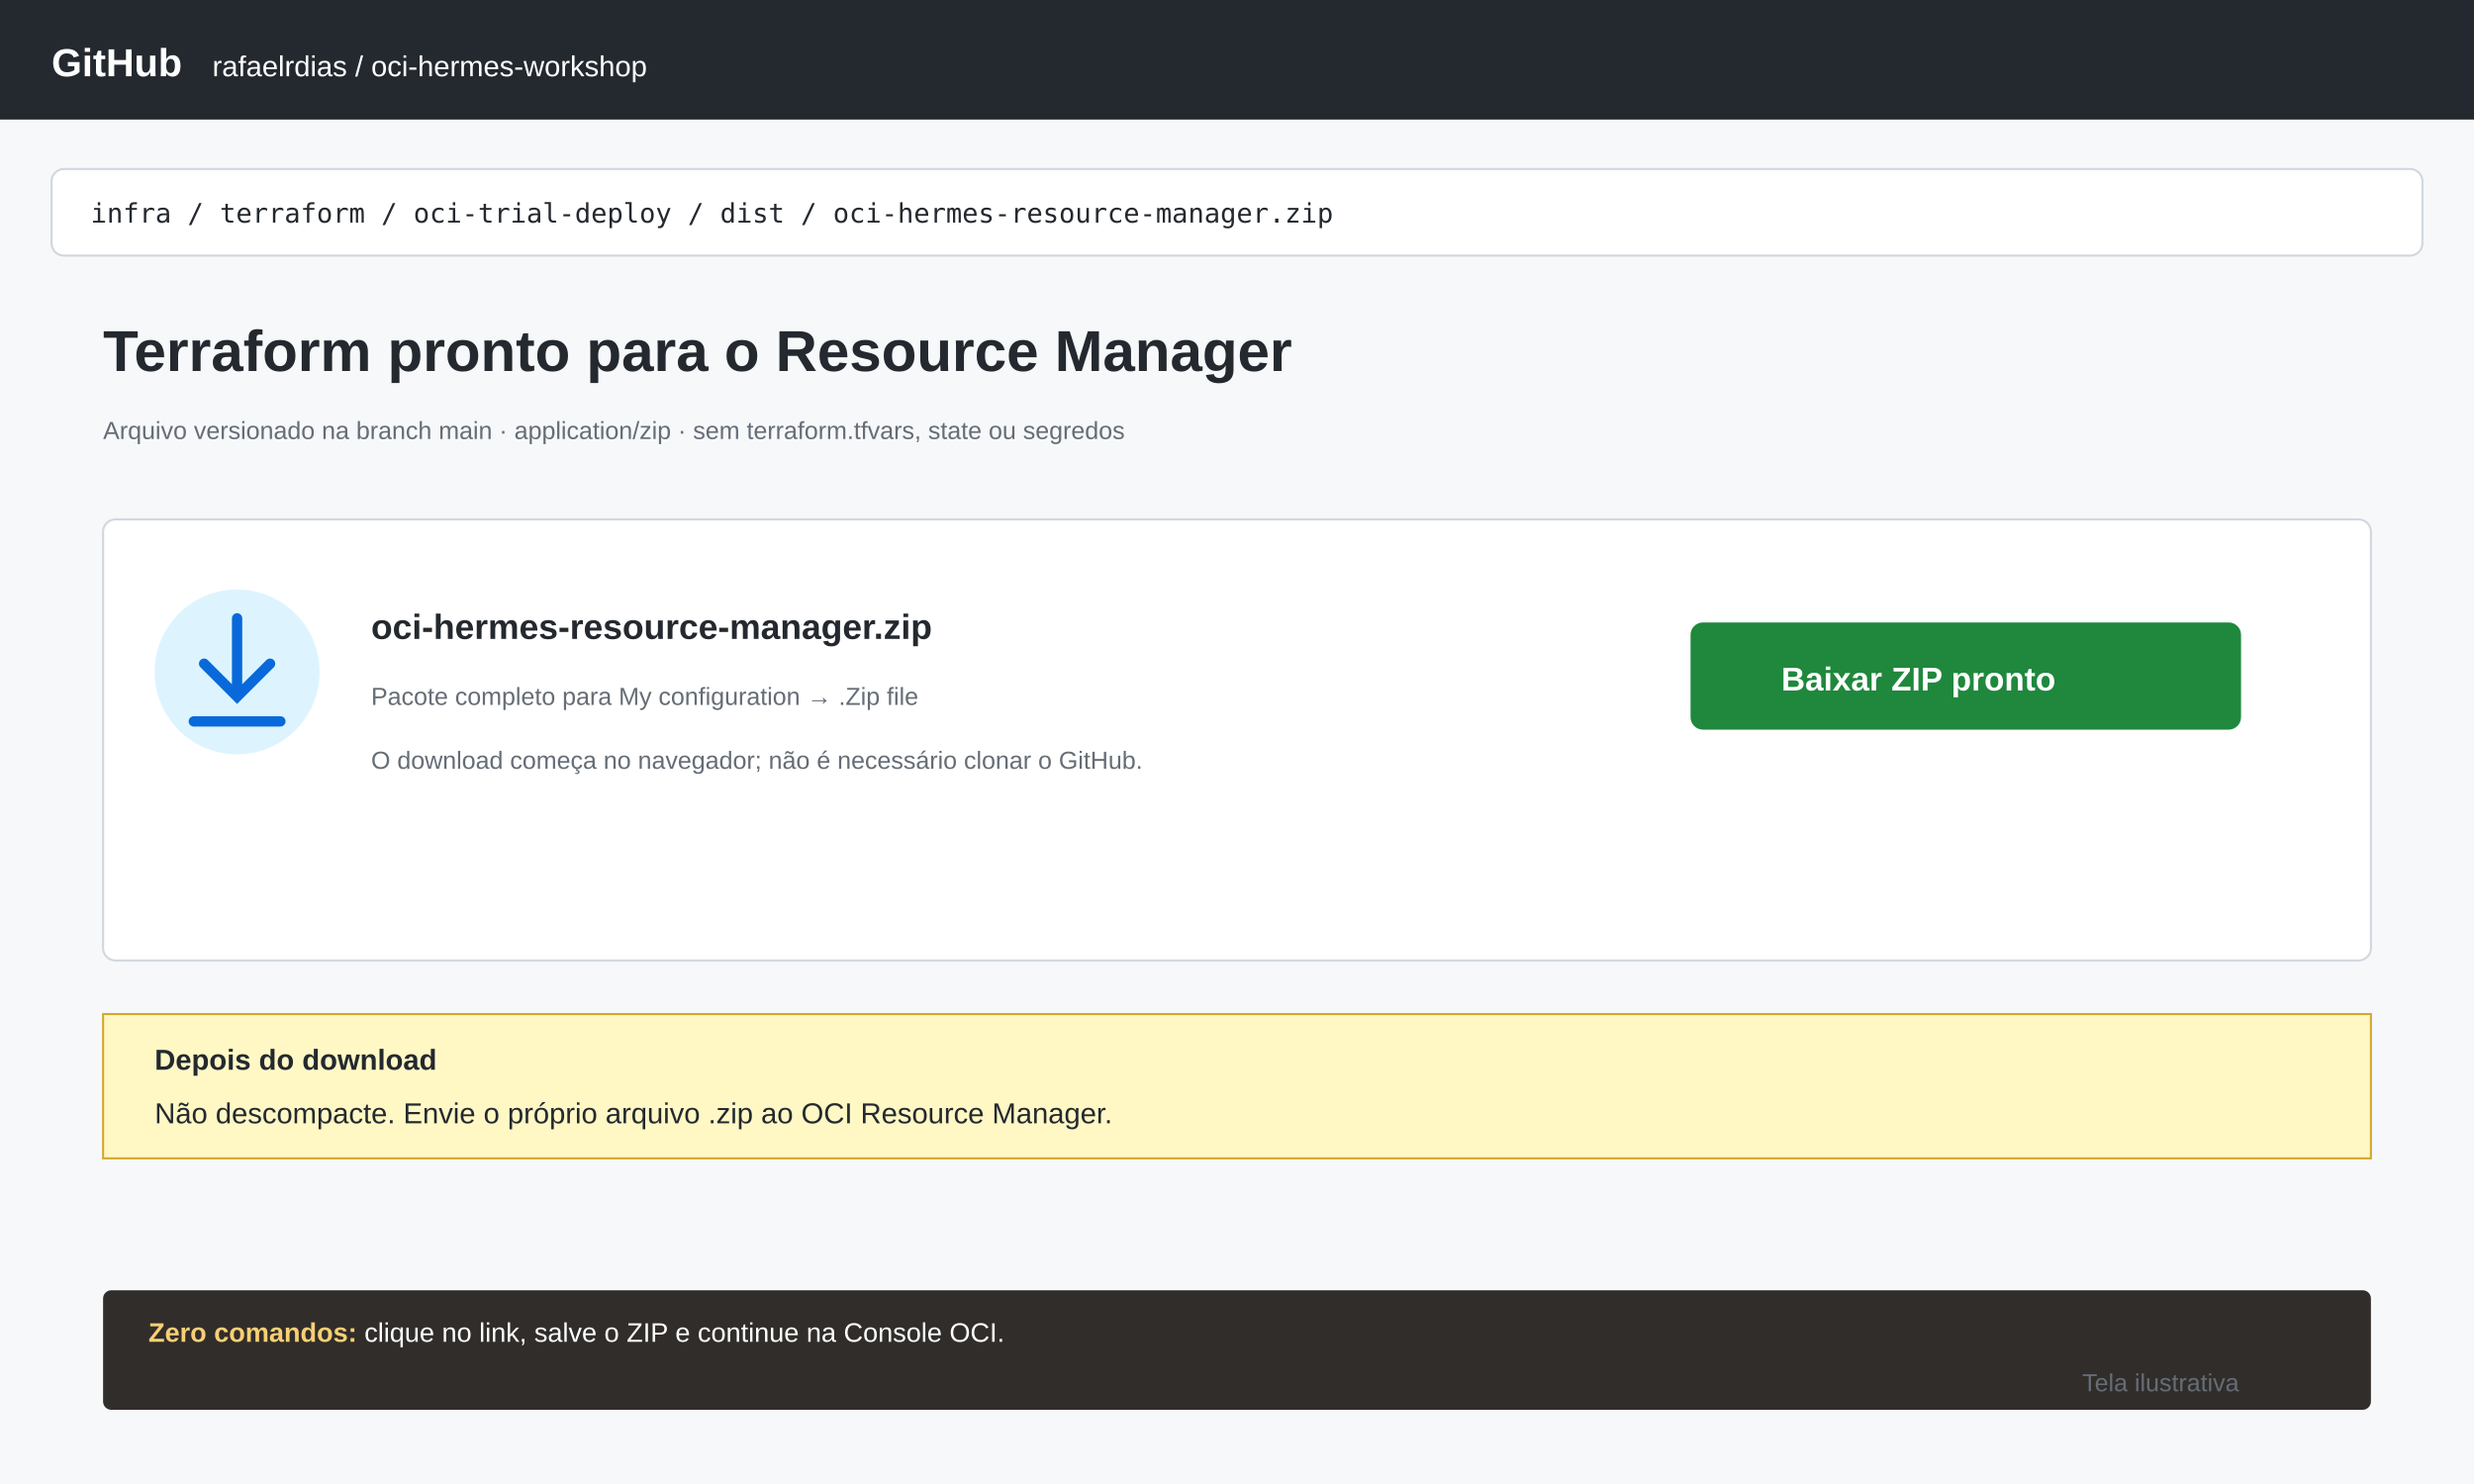
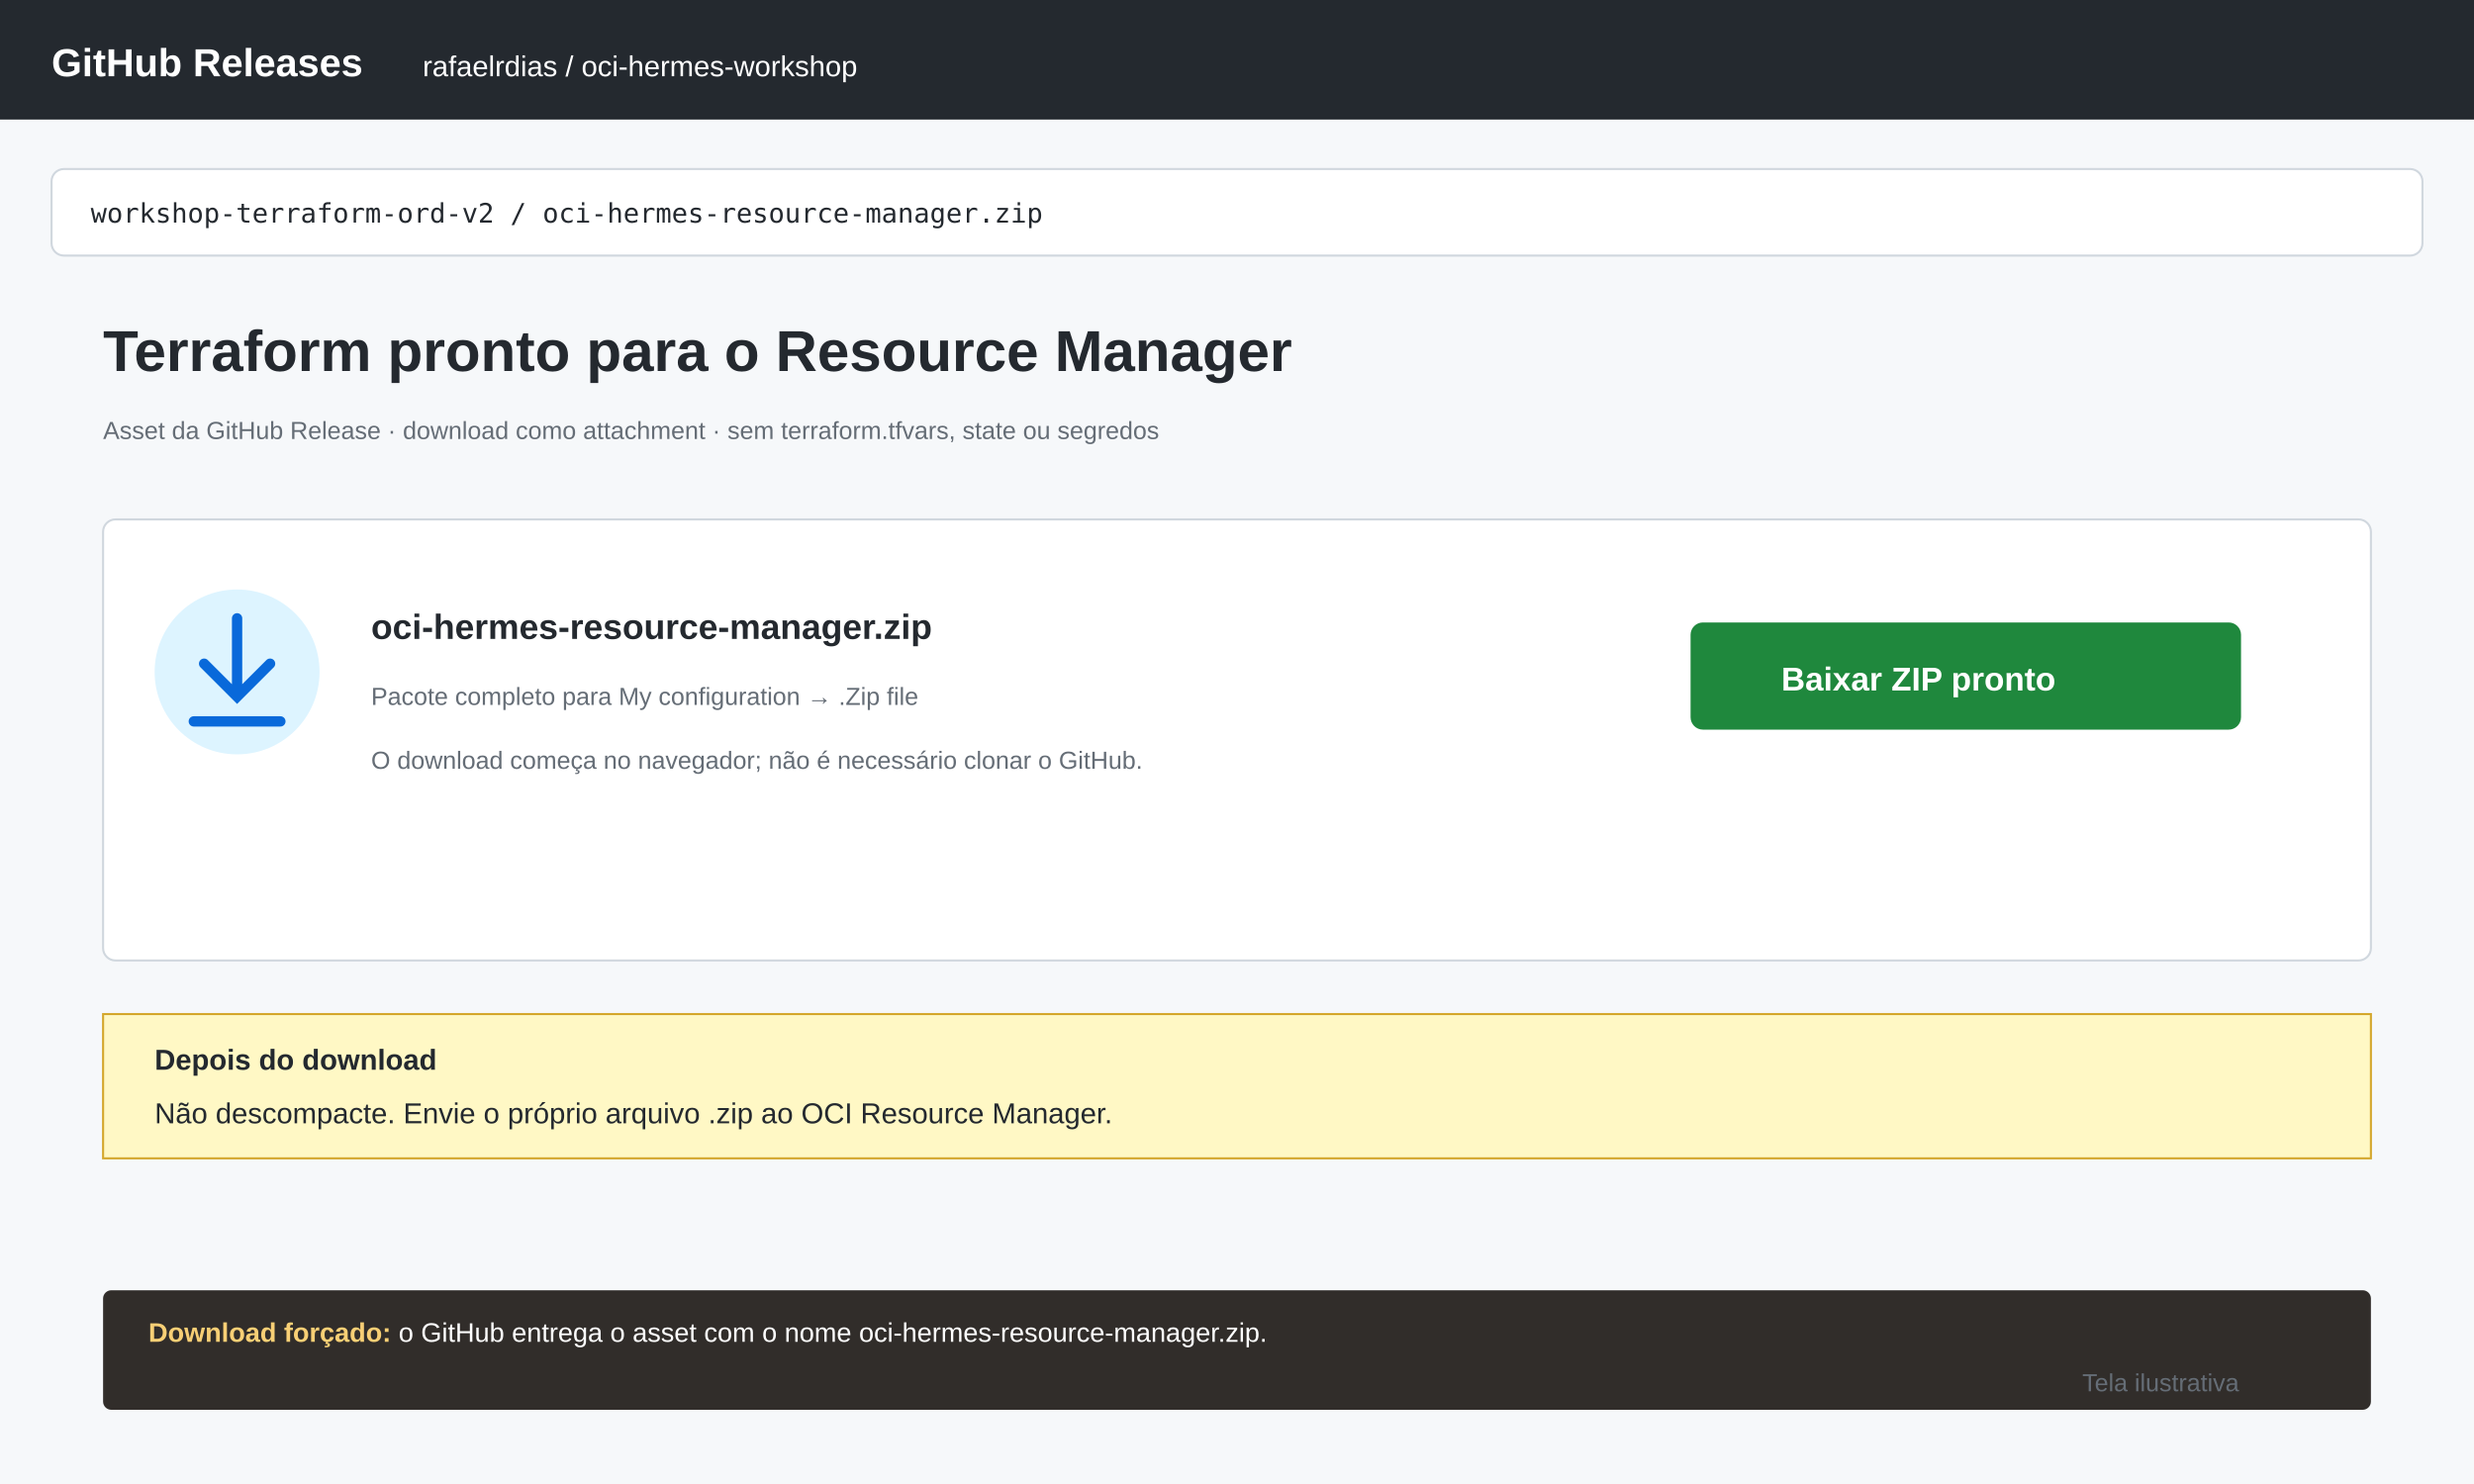
<svg xmlns="http://www.w3.org/2000/svg" width="1200" height="720" viewBox="0 0 1200 720" role="img" aria-labelledby="title desc">
  <defs>
    <style>.t{font:14px Arial;fill:#24292f}.s{font:12px Arial;fill:#656d76}.h{font:bold 28px Arial;fill:#24292f}.h2{font:bold 17px Arial;fill:#24292f}.bold{font-weight:bold}.call{font:13px Arial;fill:#fff}.mono{font:13px Consolas,monospace;fill:#24292f}</style>
  </defs>
  <rect width="1200" height="720" fill="#f6f8fa" />
  <rect width="1200" height="58" fill="#24292f" />
-   <text x="25" y="37" font-family="Arial" font-size="19" font-weight="bold" fill="#fff">GitHub</text>
-   <text x="103" y="37" font-family="Arial" font-size="14" fill="#fff">rafaelrdias / oci-hermes-workshop</text>
+   <text x="25" y="37" font-family="Arial" font-size="19" font-weight="bold" fill="#fff">GitHub Releases</text>
+   <text x="205" y="37" font-family="Arial" font-size="14" fill="#fff">rafaelrdias / oci-hermes-workshop</text>
  <rect x="25" y="82" width="1150" height="42" rx="6" fill="#fff" stroke="#d0d7de" />
-   <text x="44" y="108" class="mono">infra / terraform / oci-trial-deploy / dist / oci-hermes-resource-manager.zip</text>
+   <text x="44" y="108" class="mono">workshop-terraform-ord-v2 / oci-hermes-resource-manager.zip</text>
  <text x="50" y="180" class="h">Terraform pronto para o Resource Manager</text>
-   <text x="50" y="213" class="s">Arquivo versionado na branch main · application/zip · sem terraform.tfvars, state ou segredos</text>
+   <text x="50" y="213" class="s">Asset da GitHub Release · download como attachment · sem terraform.tfvars, state ou segredos</text>
  <rect x="50" y="252" width="1100" height="214" rx="6" fill="#fff" stroke="#d0d7de" />
  <circle cx="115" cy="326" r="40" fill="#ddf4ff" />
  <path d="M115 300 V337 M99 322 L115 338 L131 322 M94 350 H136" fill="none" stroke="#0969da" stroke-width="5" stroke-linecap="round" />
  <text x="180" y="310" class="h2">oci-hermes-resource-manager.zip</text>
  <text x="180" y="342" class="s">Pacote completo para My configuration → .Zip file</text>
  <text x="180" y="373" class="s">O download começa no navegador; não é necessário clonar o GitHub.</text>
  <rect x="820" y="302" width="267" height="52" rx="6" fill="#1f883d" />
  <text x="864" y="335" font-family="Arial" font-size="16" font-weight="bold" fill="#fff">Baixar ZIP pronto</text>
  <rect x="50" y="492" width="1100" height="70" fill="#fff8c5" stroke="#d4a72c" />
  <text x="75" y="519" class="t bold">Depois do download</text>
  <text x="75" y="545" class="t">Não descompacte. Envie o próprio arquivo .zip ao OCI Resource Manager.</text>
  <rect x="50" y="626" width="1100" height="58" rx="4" fill="#312d2a" />
  <text x="72" y="651" class="call">
-     <tspan font-weight="bold" fill="#f8cf75">Zero comandos:</tspan> clique no link, salve o ZIP e continue na Console OCI.</text>
+     <tspan font-weight="bold" fill="#f8cf75">Download forçado:</tspan> o GitHub entrega o asset com o nome oci-hermes-resource-manager.zip.</text>
  <text x="1010" y="675" class="s">Tela ilustrativa</text>
</svg>
